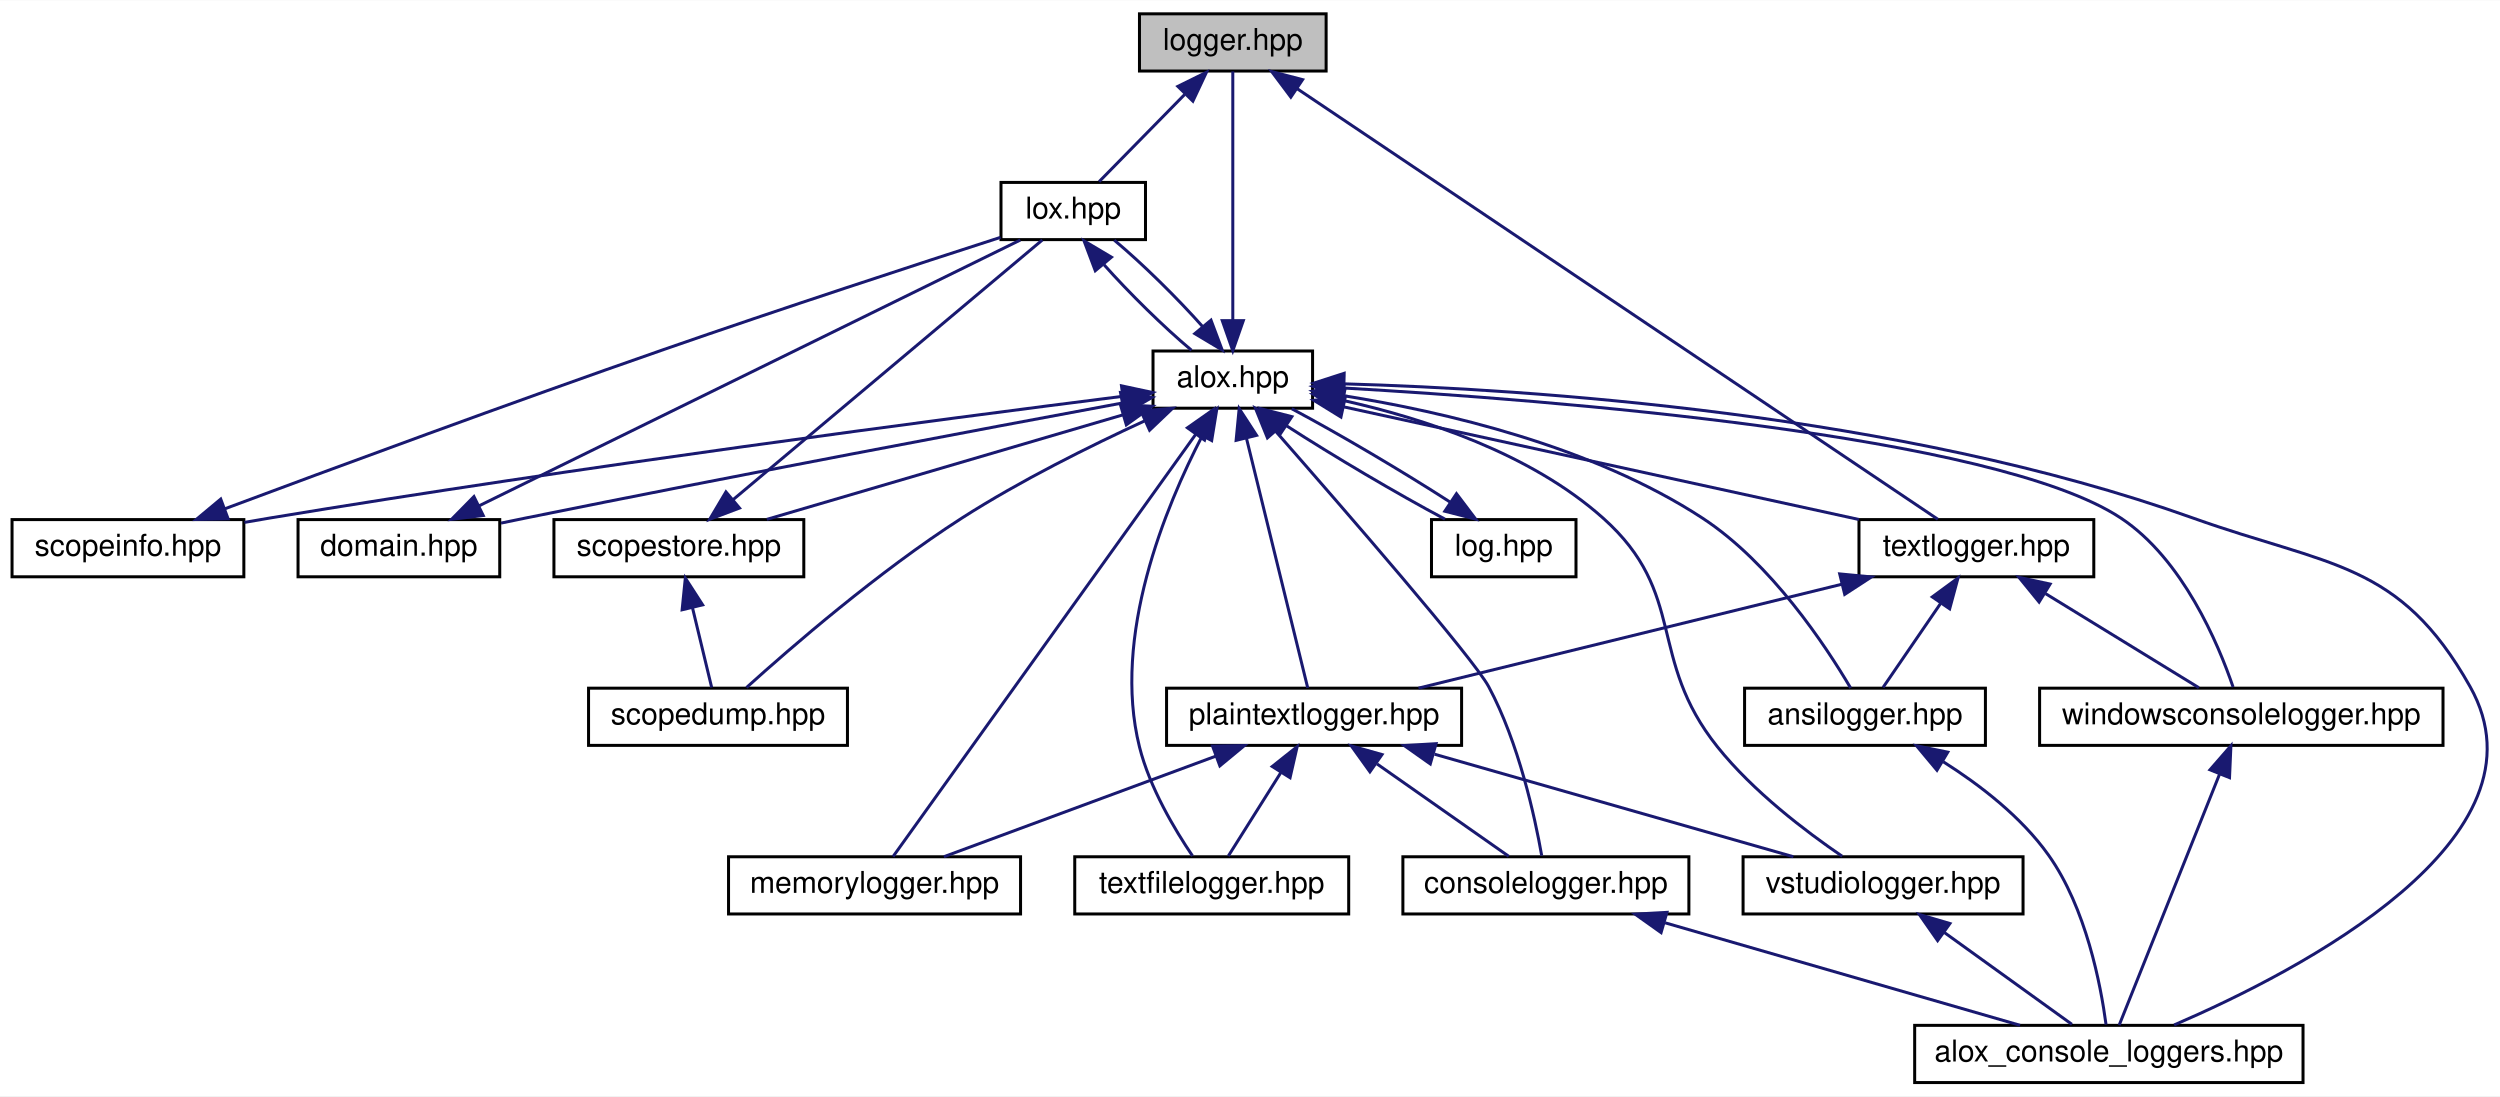
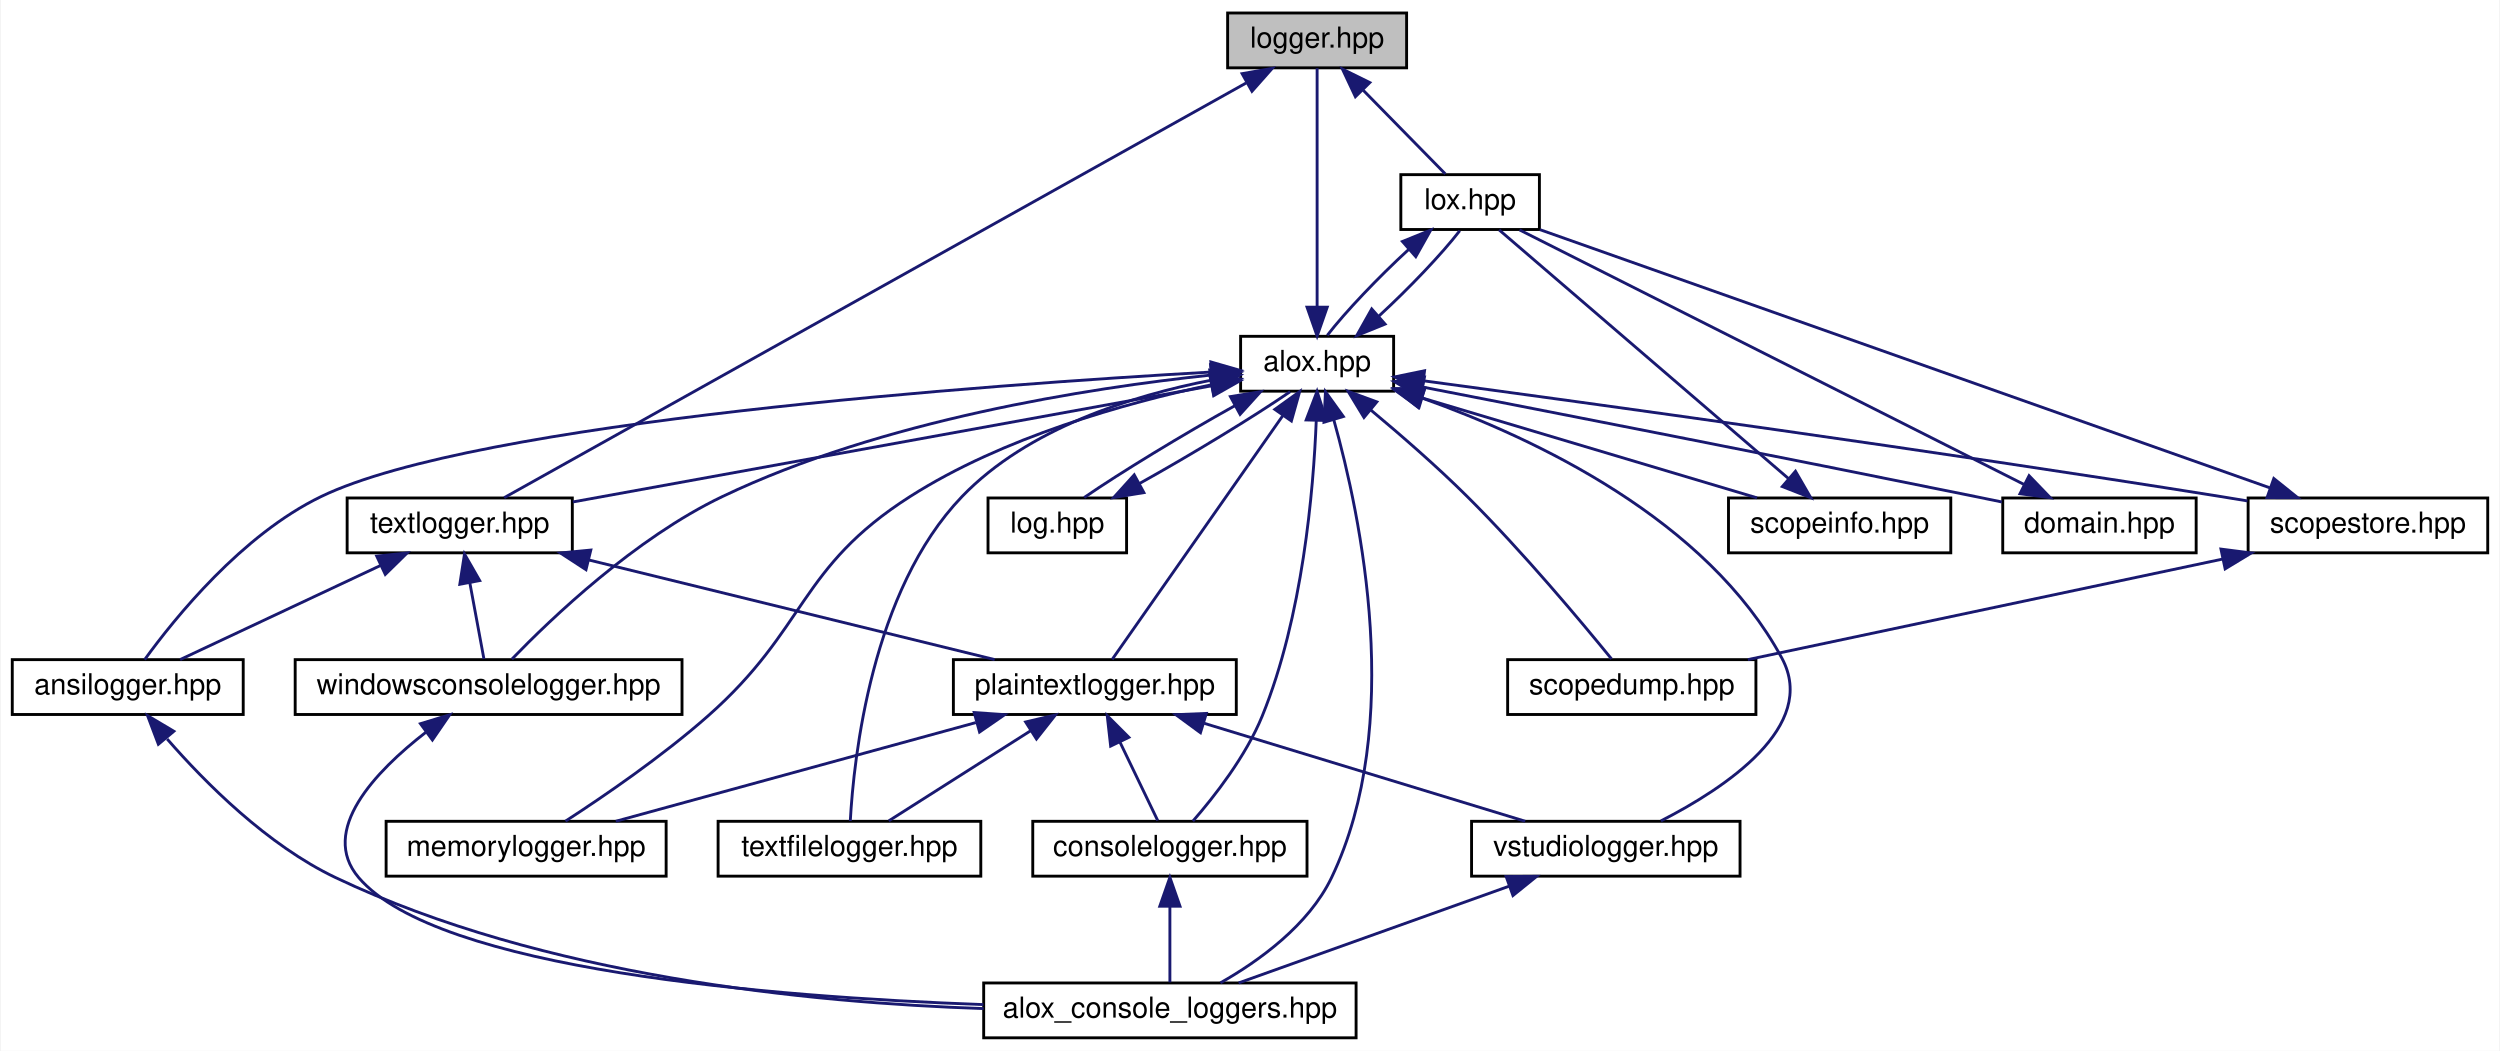
- <svg xmlns="http://www.w3.org/2000/svg" xmlns:xlink="http://www.w3.org/1999/xlink" width="830pt" height="364pt" viewBox="0.00 0.00 830.43 364.00">
+ <svg xmlns="http://www.w3.org/2000/svg" xmlns:xlink="http://www.w3.org/1999/xlink" width="866pt" height="364pt" viewBox="0.00 0.00 865.50 364.00">
  <g id="graph0" class="graph" transform="scale(1 1) rotate(0) translate(4 360)">
-     <polygon fill="white" stroke="none" points="-4,4 -4,-360 826.431,-360 826.431,4 -4,4" />
+     <polygon fill="white" stroke="none" points="-4,4 -4,-360 861.5,-360 861.5,4 -4,4" />
    <g id="node1" class="node">
-       <polygon fill="#bfbfbf" stroke="black" points="374.5,-336.5 374.5,-355.5 436.5,-355.5 436.5,-336.5 374.5,-336.5" />
-       <text text-anchor="middle" x="405.5" y="-343.5" font-family="Helvetica,sans-Serif" font-size="10.00">logger.hpp</text>
+       <polygon fill="#bfbfbf" stroke="black" points="421,-336.5 421,-355.5 483,-355.5 483,-336.5 421,-336.5" />
+       <text text-anchor="middle" x="452" y="-343.5" font-family="Helvetica,sans-Serif" font-size="10.00">logger.hpp</text>
    </g>
    <g id="node2" class="node">
      <g id="a_node2">
        <a xlink:href="lox_8hpp.html" target="_top" xlink:title="lox.hpp">
-           <polygon fill="white" stroke="black" points="328.5,-280.5 328.5,-299.5 376.5,-299.5 376.5,-280.5 328.5,-280.5" />
-           <text text-anchor="middle" x="352.5" y="-287.5" font-family="Helvetica,sans-Serif" font-size="10.00">lox.hpp</text>
+           <polygon fill="white" stroke="black" points="481,-280.5 481,-299.5 529,-299.5 529,-280.5 481,-280.5" />
+           <text text-anchor="middle" x="505" y="-287.5" font-family="Helvetica,sans-Serif" font-size="10.00">lox.hpp</text>
        </a>
      </g>
    </g>
    <g id="edge1" class="edge">
-       <path fill="none" stroke="midnightblue" d="M389.519,-328.718C380.178,-319.2 368.754,-307.561 361.089,-299.751" />
-       <polygon fill="midnightblue" stroke="midnightblue" points="387.246,-331.398 396.748,-336.083 392.241,-326.494 387.246,-331.398" />
-     </g>
-     <g id="node15" class="node">
-       <g id="a_node15">
-         <a xlink:href="textlogger_8hpp.html" target="_top" xlink:title="textlogger.hpp">
-           <polygon fill="white" stroke="black" points="613.5,-168.5 613.5,-187.5 691.5,-187.5 691.5,-168.5 613.5,-168.5" />
-           <text text-anchor="middle" x="652.5" y="-175.5" font-family="Helvetica,sans-Serif" font-size="10.00">textlogger.hpp</text>
-         </a>
-       </g>
-     </g>
-     <g id="edge35" class="edge">
-       <path fill="none" stroke="midnightblue" d="M426.859,-330.645C476.741,-297.121 599.691,-214.491 639.696,-187.605" />
-       <polygon fill="midnightblue" stroke="midnightblue" points="424.78,-327.826 418.432,-336.309 428.684,-333.636 424.78,-327.826" />
+       <path fill="none" stroke="midnightblue" d="M467.981,-328.718C477.322,-319.2 488.746,-307.561 496.411,-299.751" />
+       <polygon fill="midnightblue" stroke="midnightblue" points="465.259,-326.494 460.752,-336.083 470.254,-331.398 465.259,-326.494" />
    </g>
    <g id="node3" class="node">
      <g id="a_node3">
-         <a xlink:href="alox_8hpp.html" target="_top" xlink:title="alox.hpp">
-           <polygon fill="white" stroke="black" points="379,-224.5 379,-243.5 432,-243.5 432,-224.5 379,-224.5" />
-           <text text-anchor="middle" x="405.5" y="-231.5" font-family="Helvetica,sans-Serif" font-size="10.00">alox.hpp</text>
+         <a xlink:href="textlogger_8hpp.html" target="_top" xlink:title="textlogger.hpp">
+           <polygon fill="white" stroke="black" points="116,-168.5 116,-187.5 194,-187.5 194,-168.5 116,-168.5" />
+           <text text-anchor="middle" x="155" y="-175.5" font-family="Helvetica,sans-Serif" font-size="10.00">textlogger.hpp</text>
        </a>
      </g>
    </g>
    <g id="edge2" class="edge">
-       <path fill="none" stroke="midnightblue" d="M362.736,-272.144C371.111,-262.736 382.625,-251.405 391.78,-243.751" />
-       <polygon fill="midnightblue" stroke="midnightblue" points="359.824,-270.17 356.086,-280.083 365.19,-274.665 359.824,-270.17" />
-     </g>
-     <g id="edge9" class="edge">
-       <path fill="none" stroke="midnightblue" d="M405.5,-253.597C405.5,-277.666 405.5,-318.617 405.5,-336.368" />
-       <polygon fill="midnightblue" stroke="midnightblue" points="409,-253.591 405.5,-243.591 402,-253.591 409,-253.591" />
-     </g>
-     <g id="edge5" class="edge">
-       <path fill="none" stroke="midnightblue" d="M395.57,-251.511C387.144,-261.017 375.412,-272.576 366.13,-280.324" />
-       <polygon fill="midnightblue" stroke="midnightblue" points="398.257,-253.754 401.978,-243.834 392.883,-249.268 398.257,-253.754" />
+       <path fill="none" stroke="midnightblue" d="M427.427,-331.265C368.182,-298.152 218.799,-214.659 170.396,-187.605" />
+       <polygon fill="midnightblue" stroke="midnightblue" points="426.013,-334.485 436.45,-336.309 429.429,-328.375 426.013,-334.485" />
    </g>
    <g id="node4" class="node">
      <g id="a_node4">
-         <a xlink:href="log_8hpp.html" target="_top" xlink:title="log.hpp">
-           <polygon fill="white" stroke="black" points="471.5,-168.5 471.5,-187.5 519.5,-187.5 519.5,-168.5 471.5,-168.5" />
-           <text text-anchor="middle" x="495.5" y="-175.5" font-family="Helvetica,sans-Serif" font-size="10.00">log.hpp</text>
+         <a xlink:href="alox_8hpp.html" target="_top" xlink:title="alox.hpp">
+           <polygon fill="white" stroke="black" points="425.5,-224.5 425.5,-243.5 478.5,-243.5 478.5,-224.5 425.5,-224.5" />
+           <text text-anchor="middle" x="452" y="-231.5" font-family="Helvetica,sans-Serif" font-size="10.00">alox.hpp</text>
        </a>
      </g>
    </g>
    <g id="edge3" class="edge">
-       <path fill="none" stroke="midnightblue" d="M423.417,-218.622C438.673,-208.757 460.261,-195.992 475.966,-187.655" />
-       <polygon fill="midnightblue" stroke="midnightblue" points="421.233,-215.871 414.845,-224.324 425.11,-221.7 421.233,-215.871" />
-     </g>
-     <g id="node5" class="node">
-       <g id="a_node5">
-         <a xlink:href="alox__console__loggers_8hpp.html" target="_top" xlink:title="alox_console_loggers.hpp">
-           <polygon fill="white" stroke="black" points="632,-0.5 632,-19.5 761,-19.5 761,-0.5 632,-0.5" />
-           <text text-anchor="middle" x="696.5" y="-7.5" font-family="Helvetica,sans-Serif" font-size="10.00">alox_console_loggers.hpp</text>
-         </a>
-       </g>
-     </g>
-     <g id="edge6" class="edge">
-       <path fill="none" stroke="midnightblue" d="M442.655,-232.587C503.373,-230.86 626.877,-222.914 724.5,-188 769.572,-171.88 793.048,-173.73 816.5,-132 844.837,-81.577 759.91,-37.601 718.187,-19.631" />
-       <polygon fill="midnightblue" stroke="midnightblue" points="442.328,-229.094 432.416,-232.835 442.498,-236.092 442.328,-229.094" />
-     </g>
-     <g id="node6" class="node">
-       <g id="a_node6">
-         <a xlink:href="domain_8hpp.html" target="_top" xlink:title="domain.hpp">
-           <polygon fill="white" stroke="black" points="95,-168.5 95,-187.5 162,-187.5 162,-168.5 95,-168.5" />
-           <text text-anchor="middle" x="128.5" y="-175.5" font-family="Helvetica,sans-Serif" font-size="10.00">domain.hpp</text>
-         </a>
-       </g>
-     </g>
-     <g id="edge7" class="edge">
-       <path fill="none" stroke="midnightblue" d="M368.81,-226.232C322.527,-217.634 240.519,-202.204 170.5,-188 167.869,-187.466 165.147,-186.905 162.413,-186.334" />
-       <polygon fill="midnightblue" stroke="midnightblue" points="368.207,-229.679 378.678,-228.061 369.484,-222.797 368.207,-229.679" />
-     </g>
-     <g id="node7" class="node">
-       <g id="a_node7">
-         <a xlink:href="scopedump_8hpp.html" target="_top" xlink:title="scopedump.hpp">
-           <polygon fill="white" stroke="black" points="191.5,-112.5 191.5,-131.5 277.5,-131.5 277.5,-112.5 191.5,-112.5" />
-           <text text-anchor="middle" x="234.5" y="-119.5" font-family="Helvetica,sans-Serif" font-size="10.00">scopedump.hpp</text>
-         </a>
-       </g>
-     </g>
-     <g id="edge10" class="edge">
-       <path fill="none" stroke="midnightblue" d="M376.12,-220.241C358.103,-211.952 334.859,-200.407 315.5,-188 287.872,-170.293 258.587,-144.91 243.966,-131.715" />
-       <polygon fill="midnightblue" stroke="midnightblue" points="374.979,-223.567 385.533,-224.496 377.863,-217.188 374.979,-223.567" />
-     </g>
-     <g id="node8" class="node">
-       <g id="a_node8">
-         <a xlink:href="scopestore_8hpp.html" target="_top" xlink:title="scopestore.hpp">
-           <polygon fill="white" stroke="black" points="180,-168.5 180,-187.5 263,-187.5 263,-168.5 180,-168.5" />
-           <text text-anchor="middle" x="221.5" y="-175.5" font-family="Helvetica,sans-Serif" font-size="10.00">scopestore.hpp</text>
-         </a>
-       </g>
-     </g>
-     <g id="edge11" class="edge">
-       <path fill="none" stroke="midnightblue" d="M368.996,-222.287C334.297,-212.104 282.784,-196.985 250.72,-187.576" />
-       <polygon fill="midnightblue" stroke="midnightblue" points="368.164,-225.69 378.745,-225.148 370.135,-218.973 368.164,-225.69" />
-     </g>
-     <g id="node9" class="node">
-       <g id="a_node9">
-         <a xlink:href="scopeinfo_8hpp.html" target="_top" xlink:title="scopeinfo.hpp">
-           <polygon fill="white" stroke="black" points="0,-168.5 0,-187.5 77,-187.5 77,-168.5 0,-168.5" />
-           <text text-anchor="middle" x="38.5" y="-175.5" font-family="Helvetica,sans-Serif" font-size="10.00">scopeinfo.hpp</text>
-         </a>
-       </g>
-     </g>
-     <g id="edge14" class="edge">
-       <path fill="none" stroke="midnightblue" d="M368.839,-228.444C309.275,-220.908 187.832,-204.982 85.5,-188 82.795,-187.551 80.007,-187.068 77.201,-186.568" />
-       <polygon fill="midnightblue" stroke="midnightblue" points="368.523,-231.932 378.882,-229.71 369.398,-224.987 368.523,-231.932" />
-     </g>
-     <g id="node10" class="node">
-       <g id="a_node10">
-         <a xlink:href="plaintextlogger_8hpp.html" target="_top" xlink:title="plaintextlogger.hpp">
-           <polygon fill="white" stroke="black" points="383.5,-112.5 383.5,-131.5 481.5,-131.5 481.5,-112.5 383.5,-112.5" />
-           <text text-anchor="middle" x="432.5" y="-119.5" font-family="Helvetica,sans-Serif" font-size="10.00">plaintextlogger.hpp</text>
-         </a>
-       </g>
-     </g>
-     <g id="edge16" class="edge">
-       <path fill="none" stroke="midnightblue" d="M410.078,-214.348C415.992,-190.254 426.043,-149.308 430.391,-131.591" />
-       <polygon fill="midnightblue" stroke="midnightblue" points="406.603,-213.822 407.619,-224.368 413.402,-215.491 406.603,-213.822" />
+       <path fill="none" stroke="midnightblue" d="M483.654,-273.537C473.174,-263.909 461.698,-251.869 455.522,-243.834" />
+       <polygon fill="midnightblue" stroke="midnightblue" points="481.55,-276.347 491.37,-280.324 486.173,-271.091 481.55,-276.347" />
    </g>
    <g id="node11" class="node">
      <g id="a_node11">
-         <a xlink:href="consolelogger_8hpp.html" target="_top" xlink:title="consolelogger.hpp">
-           <polygon fill="white" stroke="black" points="462,-56.5 462,-75.5 557,-75.5 557,-56.5 462,-56.5" />
-           <text text-anchor="middle" x="509.5" y="-63.5" font-family="Helvetica,sans-Serif" font-size="10.00">consolelogger.hpp</text>
-         </a>
-       </g>
-     </g>
-     <g id="edge30" class="edge">
-       <path fill="none" stroke="midnightblue" d="M419.672,-216.912C442.516,-190.869 485.445,-141.433 490.5,-132 500.497,-113.347 505.829,-88.79 508.114,-75.853" />
-       <polygon fill="midnightblue" stroke="midnightblue" points="417.007,-214.643 413.034,-224.465 422.265,-219.263 417.007,-214.643" />
-     </g>
-     <g id="node12" class="node">
-       <g id="a_node12">
-         <a xlink:href="memorylogger_8hpp.html" target="_top" xlink:title="memorylogger.hpp">
-           <polygon fill="white" stroke="black" points="238,-56.5 238,-75.5 335,-75.5 335,-56.5 238,-56.5" />
-           <text text-anchor="middle" x="286.5" y="-63.5" font-family="Helvetica,sans-Serif" font-size="10.00">memorylogger.hpp</text>
+         <a xlink:href="plaintextlogger_8hpp.html" target="_top" xlink:title="plaintextlogger.hpp">
+           <polygon fill="white" stroke="black" points="326,-112.5 326,-131.5 424,-131.5 424,-112.5 326,-112.5" />
+           <text text-anchor="middle" x="375" y="-119.5" font-family="Helvetica,sans-Serif" font-size="10.00">plaintextlogger.hpp</text>
        </a>
      </g>
    </g>
    <g id="edge31" class="edge">
-       <path fill="none" stroke="midnightblue" d="M393.143,-215.763C367.93,-180.592 311.358,-101.676 292.642,-75.568" />
-       <polygon fill="midnightblue" stroke="midnightblue" points="390.431,-217.987 399.102,-224.075 396.12,-213.908 390.431,-217.987" />
-     </g>
-     <g id="node13" class="node">
-       <g id="a_node13">
-         <a xlink:href="textfilelogger_8hpp.html" target="_top" xlink:title="textfilelogger.hpp">
-           <polygon fill="white" stroke="black" points="353,-56.5 353,-75.5 444,-75.5 444,-56.5 353,-56.5" />
-           <text text-anchor="middle" x="398.5" y="-63.5" font-family="Helvetica,sans-Serif" font-size="10.00">textfilelogger.hpp</text>
-         </a>
-       </g>
-     </g>
-     <g id="edge32" class="edge">
-       <path fill="none" stroke="midnightblue" d="M395.389,-215.382C383.162,-191.841 365.296,-148.816 374.5,-112 377.893,-98.428 386.24,-84.468 392.133,-75.768" />
-       <polygon fill="midnightblue" stroke="midnightblue" points="392.335,-217.092 400.189,-224.203 398.484,-213.746 392.335,-217.092" />
-     </g>
-     <g id="node14" class="node">
-       <g id="a_node14">
-         <a xlink:href="vstudiologger_8hpp.html" target="_top" xlink:title="vstudiologger.hpp">
-           <polygon fill="white" stroke="black" points="575,-56.5 575,-75.5 668,-75.5 668,-56.5 575,-56.5" />
-           <text text-anchor="middle" x="621.5" y="-63.5" font-family="Helvetica,sans-Serif" font-size="10.00">vstudiologger.hpp</text>
-         </a>
-       </g>
-     </g>
-     <g id="edge33" class="edge">
-       <path fill="none" stroke="midnightblue" d="M442.301,-227.043C468.921,-221.093 504.319,-209.594 528.5,-188 556.668,-162.846 542.92,-141.498 566.5,-112 578.363,-97.159 595.857,-83.889 607.914,-75.671" />
-       <polygon fill="midnightblue" stroke="midnightblue" points="441.294,-223.677 432.211,-229.13 442.712,-230.532 441.294,-223.677" />
-     </g>
-     <g id="edge23" class="edge">
-       <path fill="none" stroke="midnightblue" d="M442.245,-224.967C488.19,-214.922 566.501,-197.801 613.484,-187.53" />
-       <polygon fill="midnightblue" stroke="midnightblue" points="441.425,-221.563 432.404,-227.118 442.92,-228.402 441.425,-221.563" />
+       <path fill="none" stroke="midnightblue" d="M199.718,-166.024C241.276,-155.823 302.313,-140.841 340.303,-131.516" />
+       <polygon fill="midnightblue" stroke="midnightblue" points="198.737,-162.661 189.86,-168.444 200.406,-169.459 198.737,-162.661" />
    </g>
    <g id="node16" class="node">
      <g id="a_node16">
        <a xlink:href="ansilogger_8hpp.html" target="_top" xlink:title="ansilogger.hpp">
-           <polygon fill="white" stroke="black" points="575.5,-112.5 575.5,-131.5 655.5,-131.5 655.5,-112.5 575.5,-112.5" />
-           <text text-anchor="middle" x="615.5" y="-119.5" font-family="Helvetica,sans-Serif" font-size="10.00">ansilogger.hpp</text>
-         </a>
-       </g>
-     </g>
-     <g id="edge29" class="edge">
-       <path fill="none" stroke="midnightblue" d="M442.272,-228.655C475.618,-223.33 524.994,-211.876 561.5,-188 584.337,-173.064 602.495,-145.519 610.718,-131.572" />
-       <polygon fill="midnightblue" stroke="midnightblue" points="441.421,-225.243 432.045,-230.177 442.452,-232.167 441.421,-225.243" />
+           <polygon fill="white" stroke="black" points="0,-112.5 0,-131.5 80,-131.5 80,-112.5 0,-112.5" />
+           <text text-anchor="middle" x="40" y="-119.5" font-family="Helvetica,sans-Serif" font-size="10.00">ansilogger.hpp</text>
+         </a>
+       </g>
+     </g>
+     <g id="edge32" class="edge">
+       <path fill="none" stroke="midnightblue" d="M127.519,-164.096C106.034,-154.007 76.778,-140.27 58.137,-131.516" />
+       <polygon fill="midnightblue" stroke="midnightblue" points="126.238,-167.361 136.778,-168.444 129.214,-161.025 126.238,-167.361" />
    </g>
    <g id="node17" class="node">
      <g id="a_node17">
        <a xlink:href="windowsconsolelogger_8hpp.html" target="_top" xlink:title="windowsconsolelogger.hpp">
-           <polygon fill="white" stroke="black" points="673.5,-112.5 673.5,-131.5 807.5,-131.5 807.5,-112.5 673.5,-112.5" />
-           <text text-anchor="middle" x="740.5" y="-119.5" font-family="Helvetica,sans-Serif" font-size="10.00">windowsconsolelogger.hpp</text>
-         </a>
-       </g>
+           <polygon fill="white" stroke="black" points="98,-112.5 98,-131.5 232,-131.5 232,-112.5 98,-112.5" />
+           <text text-anchor="middle" x="165" y="-119.5" font-family="Helvetica,sans-Serif" font-size="10.00">windowsconsolelogger.hpp</text>
+         </a>
+       </g>
+     </g>
+     <g id="edge33" class="edge">
+       <path fill="none" stroke="midnightblue" d="M158.5,-158.101C160.16,-149.136 162.063,-138.858 163.379,-131.751" />
+       <polygon fill="midnightblue" stroke="midnightblue" points="155.031,-157.613 156.651,-168.083 161.914,-158.888 155.031,-157.613" />
+     </g>
+     <g id="edge4" class="edge">
+       <path fill="none" stroke="midnightblue" d="M452,-253.597C452,-277.666 452,-318.617 452,-336.368" />
+       <polygon fill="midnightblue" stroke="midnightblue" points="455.5,-253.591 452,-243.591 448.5,-253.591 455.5,-253.591" />
+     </g>
+     <g id="edge5" class="edge">
+       <path fill="none" stroke="midnightblue" d="M473.402,-250.515C483.831,-260.101 495.234,-272.062 501.414,-280.083" />
+       <polygon fill="midnightblue" stroke="midnightblue" points="475.538,-247.732 465.72,-243.751 470.913,-252.986 475.538,-247.732" />
+     </g>
+     <g id="edge17" class="edge">
+       <path fill="none" stroke="midnightblue" d="M415.504,-226.364C359.295,-216.145 251.997,-196.636 194.198,-186.127" />
+       <polygon fill="midnightblue" stroke="midnightblue" points="414.917,-229.815 425.382,-228.16 416.169,-222.928 414.917,-229.815" />
+     </g>
+     <g id="node5" class="node">
+       <g id="a_node5">
+         <a xlink:href="log_8hpp.html" target="_top" xlink:title="log.hpp">
+           <polygon fill="white" stroke="black" points="338,-168.5 338,-187.5 386,-187.5 386,-168.5 338,-168.5" />
+           <text text-anchor="middle" x="362" y="-175.5" font-family="Helvetica,sans-Serif" font-size="10.00">log.hpp</text>
+         </a>
+       </g>
+     </g>
+     <g id="edge6" class="edge">
+       <path fill="none" stroke="midnightblue" d="M423.479,-219.453C405.558,-209.483 383.742,-196.228 371.314,-187.655" />
+       <polygon fill="midnightblue" stroke="midnightblue" points="421.969,-222.616 432.425,-224.324 425.316,-216.468 421.969,-222.616" />
+     </g>
+     <g id="node6" class="node">
+       <g id="a_node6">
+         <a xlink:href="alox__console__loggers_8hpp.html" target="_top" xlink:title="alox_console_loggers.hpp">
+           <polygon fill="white" stroke="black" points="336.5,-0.5 336.5,-19.5 465.5,-19.5 465.5,-0.5 336.5,-0.5" />
+           <text text-anchor="middle" x="401" y="-7.5" font-family="Helvetica,sans-Serif" font-size="10.00">alox_console_loggers.hpp</text>
+         </a>
+       </g>
+     </g>
+     <g id="edge7" class="edge">
+       <path fill="none" stroke="midnightblue" d="M457.79,-214.523C467.188,-181.013 482.307,-108.801 457,-56 449.076,-39.467 431.787,-27.083 418.502,-19.535" />
+       <polygon fill="midnightblue" stroke="midnightblue" points="454.372,-213.737 454.889,-224.32 461.084,-215.725 454.372,-213.737" />
+     </g>
+     <g id="node7" class="node">
+       <g id="a_node7">
+         <a xlink:href="domain_8hpp.html" target="_top" xlink:title="domain.hpp">
+           <polygon fill="white" stroke="black" points="689.5,-168.5 689.5,-187.5 756.5,-187.5 756.5,-168.5 689.5,-168.5" />
+           <text text-anchor="middle" x="723" y="-175.5" font-family="Helvetica,sans-Serif" font-size="10.00">domain.hpp</text>
+         </a>
+       </g>
+     </g>
+     <g id="edge8" class="edge">
+       <path fill="none" stroke="midnightblue" d="M488.59,-225.912C533.648,-217.153 612.508,-201.723 680,-188 682.99,-187.392 686.095,-186.754 689.206,-186.111" />
+       <polygon fill="midnightblue" stroke="midnightblue" points="487.846,-222.491 478.697,-227.834 489.181,-229.363 487.846,-222.491" />
+     </g>
+     <g id="node8" class="node">
+       <g id="a_node8">
+         <a xlink:href="scopedump_8hpp.html" target="_top" xlink:title="scopedump.hpp">
+           <polygon fill="white" stroke="black" points="518,-112.5 518,-131.5 604,-131.5 604,-112.5 518,-112.5" />
+           <text text-anchor="middle" x="561" y="-119.5" font-family="Helvetica,sans-Serif" font-size="10.00">scopedump.hpp</text>
+         </a>
+       </g>
+     </g>
+     <g id="edge9" class="edge">
+       <path fill="none" stroke="midnightblue" d="M470.597,-217.972C480.767,-209.493 493.413,-198.518 504,-188 523.166,-168.959 543.56,-144.56 553.979,-131.75" />
+       <polygon fill="midnightblue" stroke="midnightblue" points="468.233,-215.384 462.736,-224.441 472.682,-220.789 468.233,-215.384" />
+     </g>
+     <g id="node9" class="node">
+       <g id="a_node9">
+         <a xlink:href="scopestore_8hpp.html" target="_top" xlink:title="scopestore.hpp">
+           <polygon fill="white" stroke="black" points="774.5,-168.5 774.5,-187.5 857.5,-187.5 857.5,-168.5 774.5,-168.5" />
+           <text text-anchor="middle" x="816" y="-175.5" font-family="Helvetica,sans-Serif" font-size="10.00">scopestore.hpp</text>
+         </a>
+       </g>
+     </g>
+     <g id="edge10" class="edge">
+       <path fill="none" stroke="midnightblue" d="M489.087,-228.058C547.744,-220.153 665.487,-203.93 765,-188 768.019,-187.517 771.135,-187.003 774.27,-186.476" />
+       <polygon fill="midnightblue" stroke="midnightblue" points="488.284,-224.634 478.84,-229.435 489.217,-231.572 488.284,-224.634" />
+     </g>
+     <g id="node10" class="node">
+       <g id="a_node10">
+         <a xlink:href="scopeinfo_8hpp.html" target="_top" xlink:title="scopeinfo.hpp">
+           <polygon fill="white" stroke="black" points="594.5,-168.5 594.5,-187.5 671.5,-187.5 671.5,-168.5 594.5,-168.5" />
+           <text text-anchor="middle" x="633" y="-175.5" font-family="Helvetica,sans-Serif" font-size="10.00">scopeinfo.hpp</text>
+         </a>
+       </g>
+     </g>
+     <g id="edge11" class="edge">
+       <path fill="none" stroke="midnightblue" d="M488.317,-222.165C522.492,-211.969 572.983,-196.906 604.389,-187.536" />
+       <polygon fill="midnightblue" stroke="midnightblue" points="487.289,-218.819 478.707,-225.032 489.29,-225.527 487.289,-218.819" />
+     </g>
+     <g id="edge12" class="edge">
+       <path fill="none" stroke="midnightblue" d="M440.07,-215.957C423.383,-192.118 393.696,-149.709 381.014,-131.591" />
+       <polygon fill="midnightblue" stroke="midnightblue" points="437.356,-218.183 445.958,-224.368 443.091,-214.169 437.356,-218.183" />
+     </g>
+     <g id="node12" class="node">
+       <g id="a_node12">
+         <a xlink:href="consolelogger_8hpp.html" target="_top" xlink:title="consolelogger.hpp">
+           <polygon fill="white" stroke="black" points="353.5,-56.5 353.5,-75.5 448.5,-75.5 448.5,-56.5 353.5,-56.5" />
+           <text text-anchor="middle" x="401" y="-63.5" font-family="Helvetica,sans-Serif" font-size="10.00">consolelogger.hpp</text>
+         </a>
+       </g>
+     </g>
+     <g id="edge13" class="edge">
+       <path fill="none" stroke="midnightblue" d="M451.705,-214.417C450.739,-190.041 446.993,-146.34 433,-112 427.284,-97.973 416.434,-84.119 408.965,-75.568" />
+       <polygon fill="midnightblue" stroke="midnightblue" points="448.206,-214.531 451.984,-224.43 455.204,-214.336 448.206,-214.531" />
+     </g>
+     <g id="node13" class="node">
+       <g id="a_node13">
+         <a xlink:href="memorylogger_8hpp.html" target="_top" xlink:title="memorylogger.hpp">
+           <polygon fill="white" stroke="black" points="129.5,-56.5 129.5,-75.5 226.5,-75.5 226.5,-56.5 129.5,-56.5" />
+           <text text-anchor="middle" x="178" y="-63.5" font-family="Helvetica,sans-Serif" font-size="10.00">memorylogger.hpp</text>
+         </a>
+       </g>
+     </g>
+     <g id="edge14" class="edge">
+       <path fill="none" stroke="midnightblue" d="M415.306,-226.712C385.461,-220.372 343.171,-208.516 311,-188 272.281,-163.308 275.423,-142.396 241,-112 225.081,-97.943 204.814,-84.096 191.63,-75.555" />
+       <polygon fill="midnightblue" stroke="midnightblue" points="414.813,-230.183 425.307,-228.729 416.197,-223.321 414.813,-230.183" />
+     </g>
+     <g id="node14" class="node">
+       <g id="a_node14">
+         <a xlink:href="textfilelogger_8hpp.html" target="_top" xlink:title="textfilelogger.hpp">
+           <polygon fill="white" stroke="black" points="244.5,-56.5 244.5,-75.5 335.5,-75.5 335.5,-56.5 244.5,-56.5" />
+           <text text-anchor="middle" x="290" y="-63.5" font-family="Helvetica,sans-Serif" font-size="10.00">textfilelogger.hpp</text>
+         </a>
+       </g>
+     </g>
+     <g id="edge15" class="edge">
+       <path fill="none" stroke="midnightblue" d="M415.308,-228.307C388.047,-222.971 351.782,-211.687 329,-188 297.635,-155.39 291.494,-97.415 290.292,-75.611" />
+       <polygon fill="midnightblue" stroke="midnightblue" points="414.811,-231.774 425.268,-230.075 416.034,-224.881 414.811,-231.774" />
+     </g>
+     <g id="node15" class="node">
+       <g id="a_node15">
+         <a xlink:href="vstudiologger_8hpp.html" target="_top" xlink:title="vstudiologger.hpp">
+           <polygon fill="white" stroke="black" points="505.5,-56.5 505.5,-75.5 598.5,-75.5 598.5,-56.5 505.5,-56.5" />
+           <text text-anchor="middle" x="552" y="-63.5" font-family="Helvetica,sans-Serif" font-size="10.00">vstudiologger.hpp</text>
+         </a>
+       </g>
+     </g>
+     <g id="edge16" class="edge">
+       <path fill="none" stroke="midnightblue" d="M488.614,-222.015C527.592,-208.114 587.143,-180 613,-132 625.697,-108.429 593.376,-87.032 571.083,-75.634" />
+       <polygon fill="midnightblue" stroke="midnightblue" points="487.026,-218.859 478.696,-225.406 489.291,-225.483 487.026,-218.859" />
+     </g>
+     <g id="edge18" class="edge">
+       <path fill="none" stroke="midnightblue" d="M415.119,-231.118C337.673,-226.697 160.83,-214.001 107,-188 79.565,-174.748 56.291,-145.905 45.863,-131.517" />
+       <polygon fill="midnightblue" stroke="midnightblue" points="415.185,-234.627 425.364,-231.688 415.574,-227.638 415.185,-234.627" />
+     </g>
+     <g id="edge19" class="edge">
+       <path fill="none" stroke="midnightblue" d="M415.215,-230.083C372.683,-225.576 301.421,-214.475 246,-188 215.739,-173.544 186.692,-145.781 173.069,-131.679" />
+       <polygon fill="midnightblue" stroke="midnightblue" points="415.086,-233.588 425.383,-231.093 415.777,-226.622 415.086,-233.588" />
+     </g>
+     <g id="edge20" class="edge">
+       <path fill="none" stroke="midnightblue" d="M390.476,-192.522C408.391,-202.486 430.211,-215.743 442.655,-224.324" />
+       <polygon fill="midnightblue" stroke="midnightblue" points="391.991,-189.362 381.534,-187.655 388.644,-195.51 391.991,-189.362" />
+     </g>
+     <g id="edge21" class="edge">
+       <path fill="none" stroke="midnightblue" d="M696.806,-192.217C651.584,-215.036 560.072,-261.211 522.106,-280.368" />
+       <polygon fill="midnightblue" stroke="midnightblue" points="698.622,-195.221 705.973,-187.591 695.469,-188.972 698.622,-195.221" />
+     </g>
+     <g id="edge22" class="edge">
+       <path fill="none" stroke="midnightblue" d="M782.138,-190.977C718.868,-213.355 584.145,-261.006 529.145,-280.46" />
+       <polygon fill="midnightblue" stroke="midnightblue" points="783.396,-194.245 791.656,-187.61 781.061,-187.645 783.396,-194.245" />
+     </g>
+     <g id="edge23" class="edge">
+       <path fill="none" stroke="midnightblue" d="M765.688,-166.346C717.497,-156.141 645.717,-140.94 601.216,-131.516" />
+       <polygon fill="midnightblue" stroke="midnightblue" points="765.086,-169.796 775.594,-168.444 766.537,-162.948 765.086,-169.796" />
+     </g>
+     <g id="edge24" class="edge">
+       <path fill="none" stroke="midnightblue" d="M615.39,-194.134C588.162,-217.532 536.728,-261.733 515.044,-280.368" />
+       <polygon fill="midnightblue" stroke="midnightblue" points="617.7,-196.764 623.003,-187.591 613.137,-191.455 617.7,-196.764" />
+     </g>
+     <g id="edge25" class="edge">
+       <path fill="none" stroke="midnightblue" d="M383.675,-102.983C388.088,-93.817 393.252,-83.092 396.787,-75.751" />
+       <polygon fill="midnightblue" stroke="midnightblue" points="380.478,-101.555 379.293,-112.083 386.785,-104.591 380.478,-101.555" />
+     </g>
+     <g id="edge26" class="edge">
+       <path fill="none" stroke="midnightblue" d="M333.771,-109.699C296.591,-99.507 242.729,-84.743 209.069,-75.516" />
+       <polygon fill="midnightblue" stroke="midnightblue" points="333.215,-113.175 343.785,-112.444 335.066,-106.424 333.215,-113.175" />
+     </g>
+     <g id="edge27" class="edge">
+       <path fill="none" stroke="midnightblue" d="M352.806,-106.901C337.22,-96.999 316.87,-84.07 303.623,-75.654" />
+       <polygon fill="midnightblue" stroke="midnightblue" points="351.026,-109.916 361.343,-112.324 354.779,-104.007 351.026,-109.916" />
+     </g>
+     <g id="edge28" class="edge">
+       <path fill="none" stroke="midnightblue" d="M412.903,-109.436C446.275,-99.255 494.101,-84.664 524.085,-75.516" />
+       <polygon fill="midnightblue" stroke="midnightblue" points="411.59,-106.178 403.046,-112.444 413.632,-112.873 411.59,-106.178" />
+     </g>
+     <g id="edge29" class="edge">
+       <path fill="none" stroke="midnightblue" d="M401,-45.804C401,-36.91 401,-26.78 401,-19.751" />
+       <polygon fill="midnightblue" stroke="midnightblue" points="397.5,-46.083 401,-56.083 404.5,-46.083 397.5,-46.083" />
+     </g>
+     <g id="edge30" class="edge">
+       <path fill="none" stroke="midnightblue" d="M518.554,-53.039C490.142,-42.879 450.063,-28.546 424.814,-19.516" />
+       <polygon fill="midnightblue" stroke="midnightblue" points="517.479,-56.372 528.074,-56.444 519.836,-49.781 517.479,-56.372" />
    </g>
    <g id="edge34" class="edge">
-       <path fill="none" stroke="midnightblue" d="M442.125,-231.218C511.462,-227.237 658.704,-215.698 700.5,-188 721.044,-174.385 732.851,-146.241 737.771,-131.868" />
-       <polygon fill="midnightblue" stroke="midnightblue" points="441.879,-227.726 432.088,-231.773 442.266,-234.716 441.879,-227.726" />
-     </g>
-     <g id="edge4" class="edge">
-       <path fill="none" stroke="midnightblue" d="M477.623,-193.352C462.377,-203.212 440.79,-215.979 425.075,-224.324" />
-       <polygon fill="midnightblue" stroke="midnightblue" points="479.799,-196.108 486.186,-187.655 475.922,-190.28 479.799,-196.108" />
-     </g>
-     <g id="edge8" class="edge">
-       <path fill="none" stroke="midnightblue" d="M155.123,-192.074C201.487,-214.842 295.83,-261.171 334.923,-280.368" />
-       <polygon fill="midnightblue" stroke="midnightblue" points="156.514,-188.858 145.995,-187.591 153.429,-195.141 156.514,-188.858" />
-     </g>
-     <g id="edge12" class="edge">
-       <path fill="none" stroke="midnightblue" d="M239.523,-194.134C267.389,-217.532 320.028,-261.733 342.221,-280.368" />
-       <polygon fill="midnightblue" stroke="midnightblue" points="241.641,-191.342 231.732,-187.591 237.139,-196.702 241.641,-191.342" />
-     </g>
-     <g id="edge13" class="edge">
-       <path fill="none" stroke="midnightblue" d="M226.05,-158.101C228.208,-149.136 230.682,-138.858 232.393,-131.751" />
-       <polygon fill="midnightblue" stroke="midnightblue" points="222.585,-157.542 223.647,-168.083 229.39,-159.18 222.585,-157.542" />
-     </g>
-     <g id="edge15" class="edge">
-       <path fill="none" stroke="midnightblue" d="M70.558,-191.042C106.115,-204.319 165.235,-226.163 216.5,-244 255.492,-257.567 301.1,-272.46 328.349,-281.255" />
-       <polygon fill="midnightblue" stroke="midnightblue" points="71.773,-187.759 61.18,-187.534 69.32,-194.316 71.773,-187.759" />
-     </g>
-     <g id="edge17" class="edge">
-       <path fill="none" stroke="midnightblue" d="M453.401,-106.342C467.411,-96.517 485.383,-83.913 497.159,-75.654" />
-       <polygon fill="midnightblue" stroke="midnightblue" points="451.049,-103.717 444.871,-112.324 455.068,-109.448 451.049,-103.717" />
-     </g>
-     <g id="edge19" class="edge">
-       <path fill="none" stroke="midnightblue" d="M399.801,-108.906C372.352,-98.754 333.832,-84.506 309.526,-75.516" />
-       <polygon fill="midnightblue" stroke="midnightblue" points="398.773,-112.257 409.366,-112.444 401.201,-105.692 398.773,-112.257" />
-     </g>
-     <g id="edge20" class="edge">
-       <path fill="none" stroke="midnightblue" d="M421.523,-103.566C415.673,-94.275 408.73,-83.248 404.01,-75.751" />
-       <polygon fill="midnightblue" stroke="midnightblue" points="418.596,-105.486 426.886,-112.083 424.519,-101.756 418.596,-105.486" />
-     </g>
-     <g id="edge21" class="edge">
-       <path fill="none" stroke="midnightblue" d="M472.513,-109.568C508.167,-99.381 559.538,-84.703 591.692,-75.516" />
-       <polygon fill="midnightblue" stroke="midnightblue" points="471.101,-106.331 462.448,-112.444 473.024,-113.062 471.101,-106.331" />
-     </g>
-     <g id="edge18" class="edge">
-       <path fill="none" stroke="midnightblue" d="M549.09,-53.568C584.366,-43.381 635.194,-28.703 667.008,-19.516" />
-       <polygon fill="midnightblue" stroke="midnightblue" points="547.767,-50.306 539.131,-56.444 549.709,-57.032 547.767,-50.306" />
-     </g>
-     <g id="edge22" class="edge">
-       <path fill="none" stroke="midnightblue" d="M641.805,-50.38C655.361,-40.62 672.742,-28.106 684.231,-19.834" />
-       <polygon fill="midnightblue" stroke="midnightblue" points="639.62,-47.641 633.55,-56.324 643.71,-53.321 639.62,-47.641" />
-     </g>
-     <g id="edge24" class="edge">
-       <path fill="none" stroke="midnightblue" d="M607.782,-166.024C566.224,-155.823 505.187,-140.841 467.197,-131.516" />
-       <polygon fill="midnightblue" stroke="midnightblue" points="607.094,-169.459 617.64,-168.444 608.763,-162.661 607.094,-169.459" />
-     </g>
-     <g id="edge25" class="edge">
-       <path fill="none" stroke="midnightblue" d="M640.554,-159.566C634.188,-150.275 626.633,-139.248 621.496,-131.751" />
-       <polygon fill="midnightblue" stroke="midnightblue" points="637.851,-161.812 646.39,-168.083 643.625,-157.855 637.851,-161.812" />
-     </g>
-     <g id="edge27" class="edge">
-       <path fill="none" stroke="midnightblue" d="M675.477,-162.901C691.613,-152.999 712.681,-140.071 726.396,-131.655" />
-       <polygon fill="midnightblue" stroke="midnightblue" points="673.331,-160.111 666.639,-168.324 676.993,-166.077 673.331,-160.111" />
-     </g>
-     <g id="edge26" class="edge">
-       <path fill="none" stroke="midnightblue" d="M641.51,-107.055C653.685,-99.349 667.461,-88.746 676.5,-76 688.93,-58.472 693.795,-33.013 695.569,-19.76" />
-       <polygon fill="midnightblue" stroke="midnightblue" points="639.405,-104.235 632.617,-112.37 642.996,-110.244 639.405,-104.235" />
-     </g>
-     <g id="edge28" class="edge">
-       <path fill="none" stroke="midnightblue" d="M733.299,-102.998C723.699,-78.997 707.087,-37.468 699.937,-19.591" />
-       <polygon fill="midnightblue" stroke="midnightblue" points="730.084,-104.384 737.047,-112.368 736.583,-101.784 730.084,-104.384" />
+       <path fill="none" stroke="midnightblue" d="M53.65,-104.013C66.876,-88.818 88.359,-67.257 112,-56 183.749,-21.835 275.779,-12.624 336.48,-10.626" />
+       <polygon fill="midnightblue" stroke="midnightblue" points="50.611,-102.189 46.862,-112.099 55.973,-106.69 50.611,-102.189" />
+     </g>
+     <g id="edge35" class="edge">
+       <path fill="none" stroke="midnightblue" d="M143.253,-106.334C125.743,-92.746 106.149,-72.246 120,-56 147.246,-24.043 262.221,-14.685 336.395,-12.004" />
+       <polygon fill="midnightblue" stroke="midnightblue" points="141.392,-109.309 151.526,-112.4 145.531,-103.664 141.392,-109.309" />
    </g>
  </g>
</svg>
